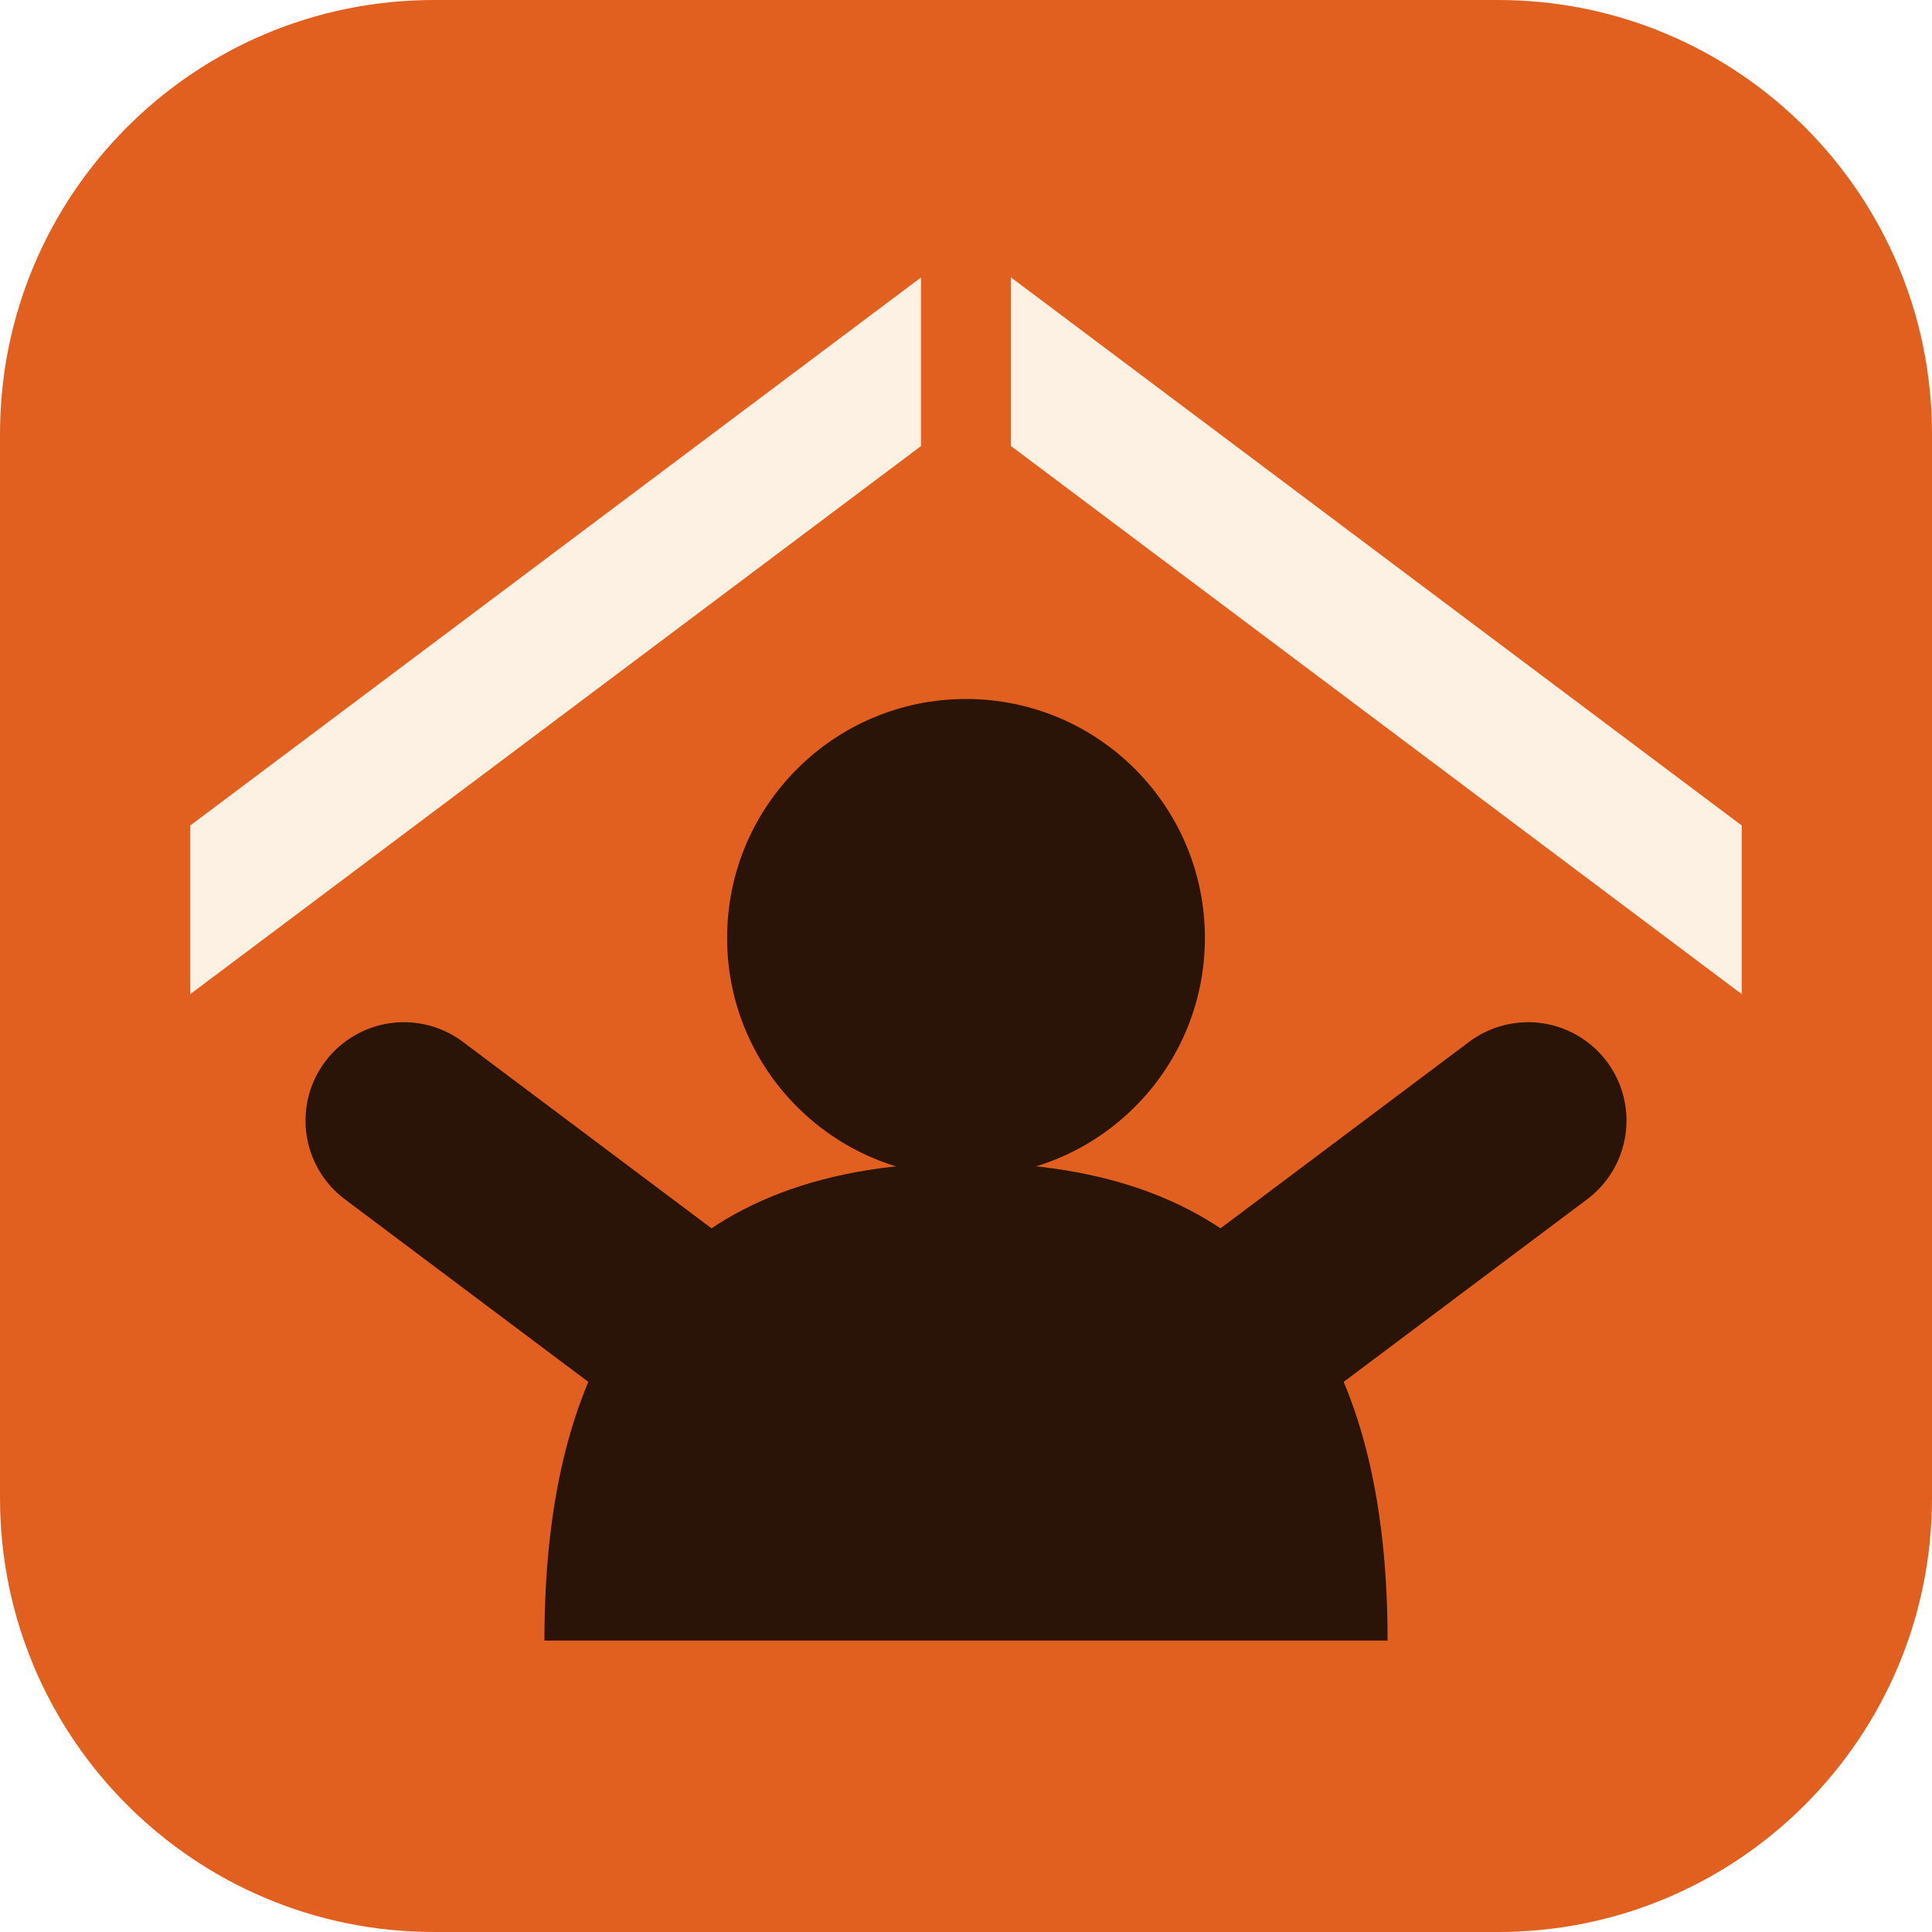
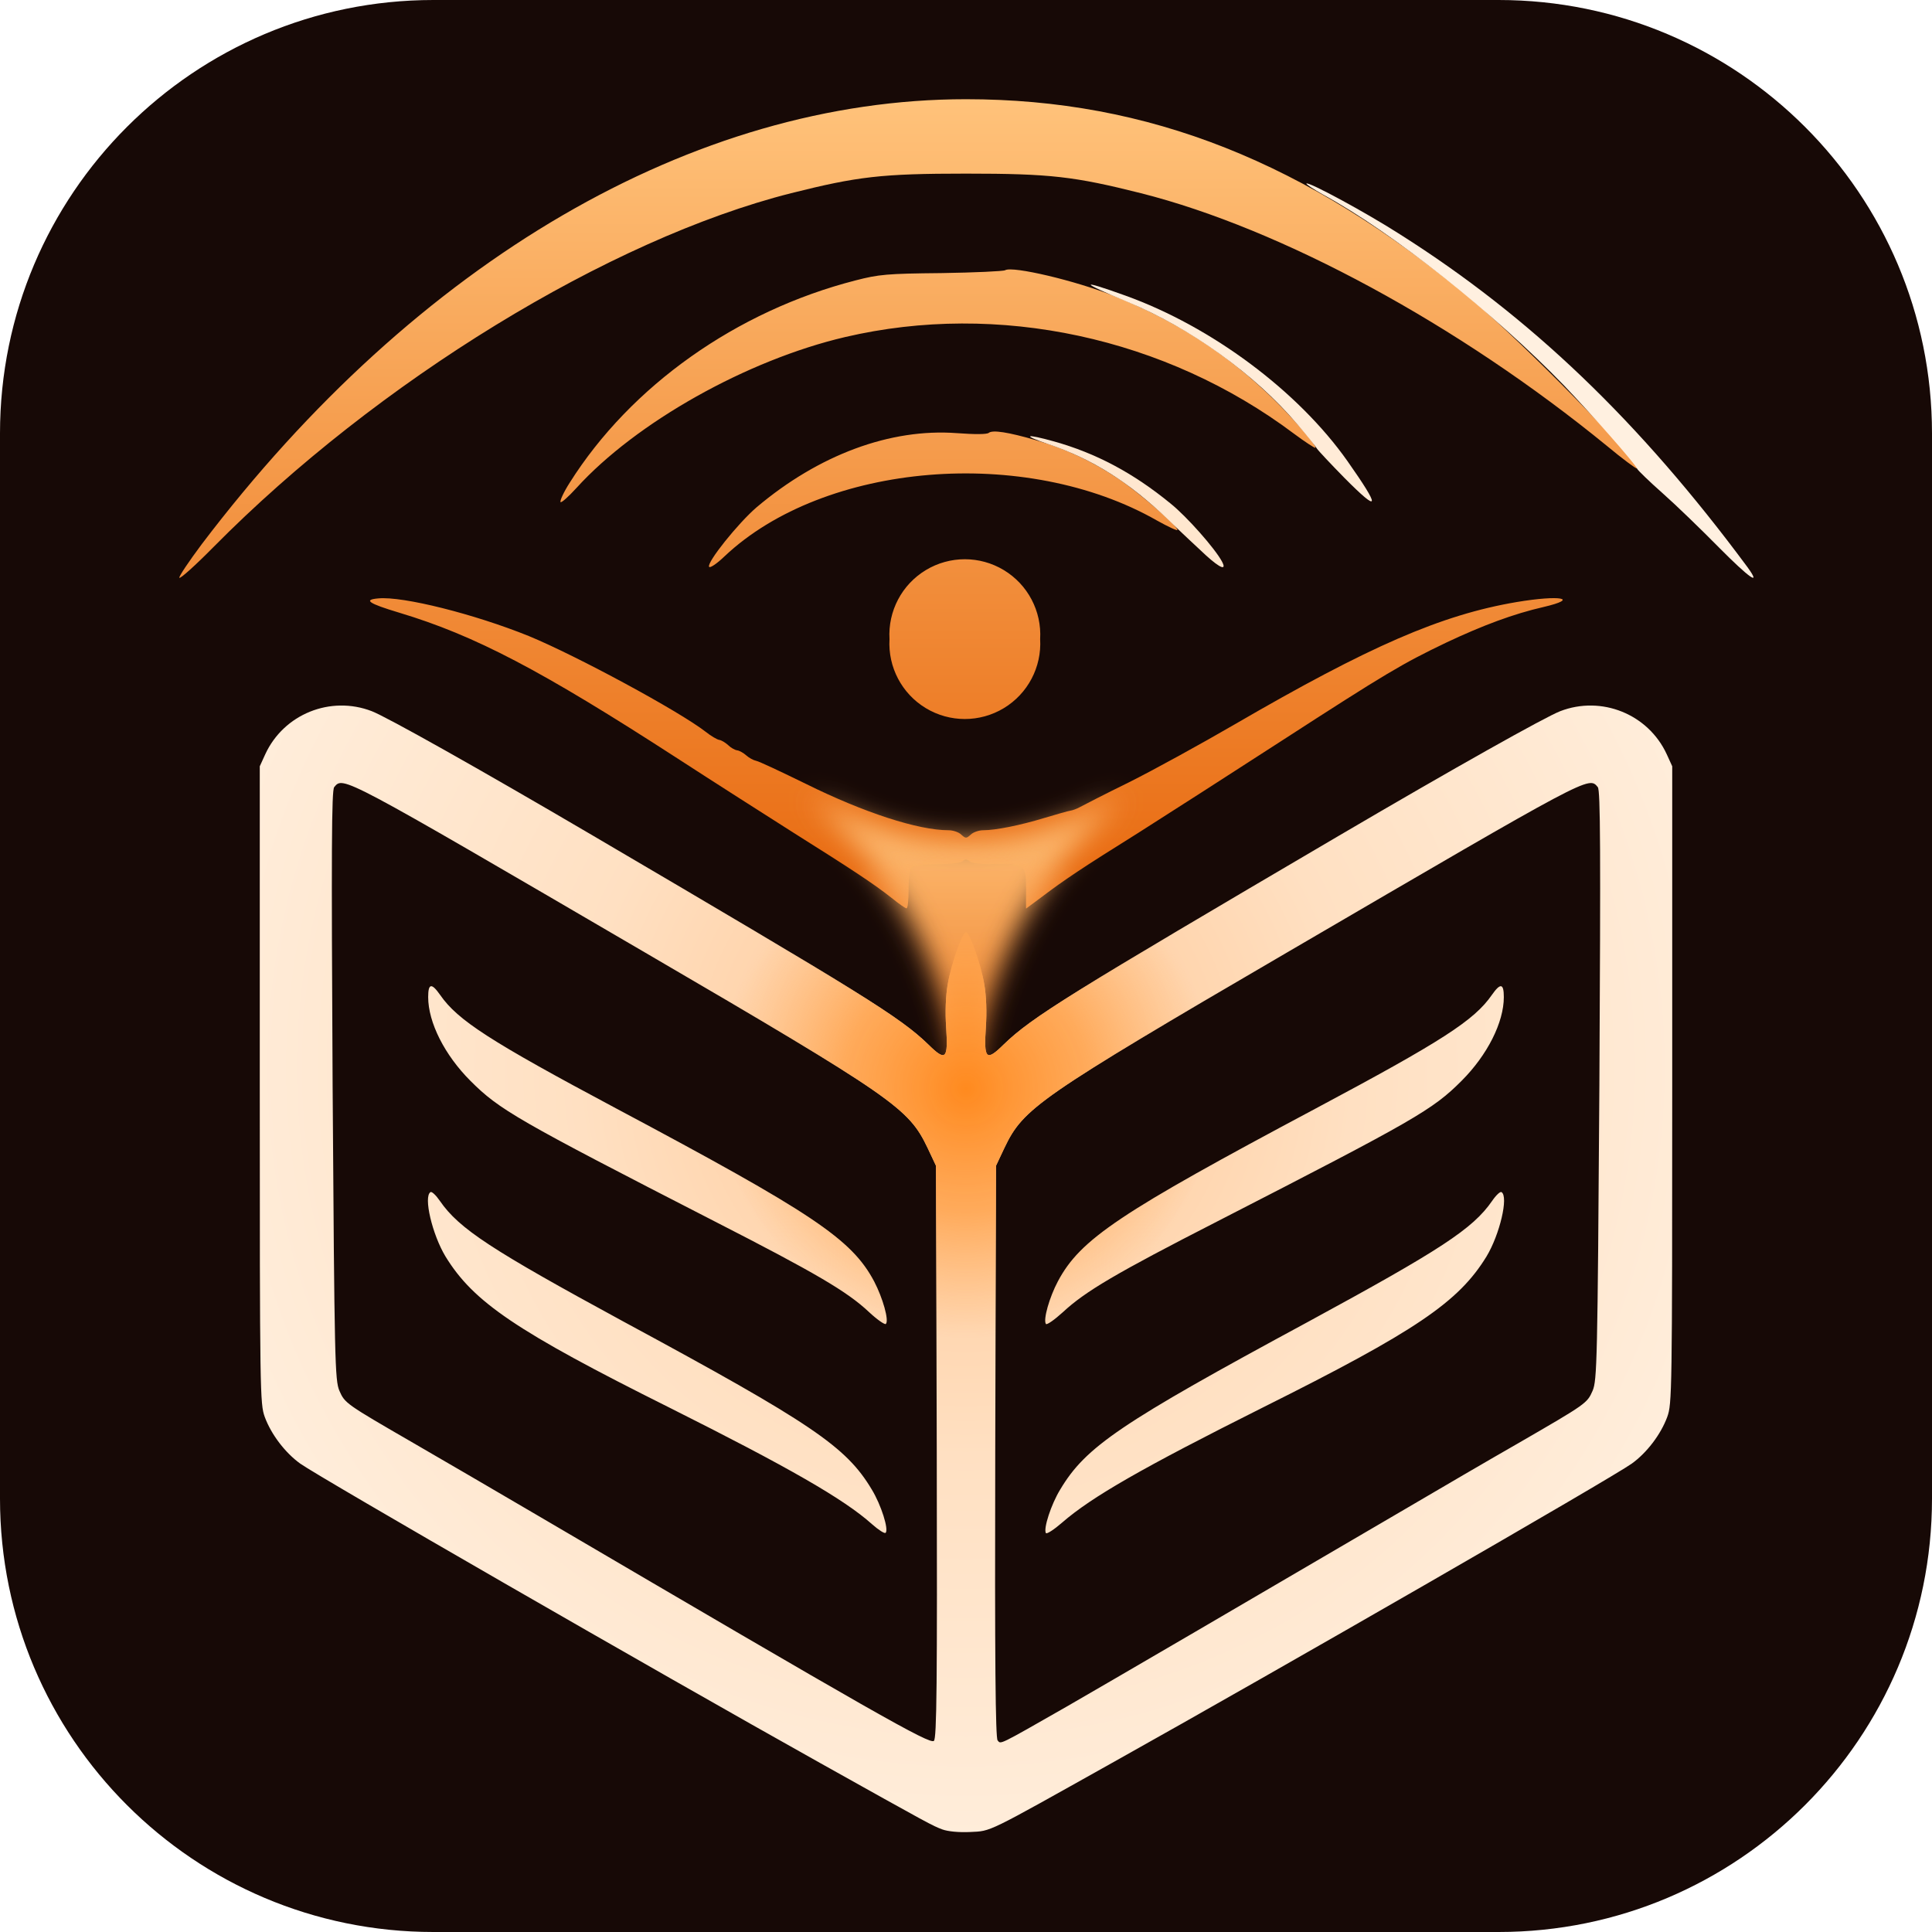
- <svg xmlns="http://www.w3.org/2000/svg" width="24" height="24" viewBox="0 0 512 512">
-   <rect width="512" height="512" rx="115" fill="#e2601f" />
-   <svg x="40" y="40" width="432" height="432" viewBox="3 8 58 58" fill="none" stroke="#2a1408" stroke-width="0" stroke-linecap="round" stroke-linejoin="round">
-     <path d="M30.4 12.5 L4.4 32 L4.4 38 L30.4 18.5 Z" fill="#fdf1e4" />
-     <path d="M33.6 12.5 L59.6 32 L59.6 38 L33.6 18.5 Z" fill="#fdf1e4" />
-     <circle cx="32" cy="36" r="8.5" fill="#2a1408" />
-     <path d="M17 61 Q17 44 32 44 Q47 44 47 61 Z" fill="#2a1408" />
-     <path d="M22 50 L12 42.5" stroke="#2a1408" stroke-width="7" stroke-linecap="round" />
-     <path d="M42 50 L52 42.5" stroke="#2a1408" stroke-width="7" stroke-linecap="round" />
-   </svg>
+ <svg xmlns="http://www.w3.org/2000/svg" width="24" height="24" viewBox="142 131 740 740">
+   <rect x="142" y="131" width="740" height="740" rx="166" fill="#170906" />
+   <defs>
+     <linearGradient id="ember" x1="0" y1="0" x2="0" y2="1">
+       <stop offset="0" stop-color="#FFC27A" />
+       <stop offset="1" stop-color="#E8690F" />
+     </linearGradient>
+     <radialGradient id="pages" cx="512" cy="540" r="330" gradientUnits="userSpaceOnUse">
+       <stop offset="0" stop-color="#FFC48F" />
+       <stop offset="0.45" stop-color="#FFE0C2" />
+       <stop offset="1" stop-color="#FFF0E0" />
+     </radialGradient>
+     <radialGradient id="hot" cx="512" cy="548" r="95" gradientUnits="userSpaceOnUse">
+       <stop offset="0" stop-color="#FF8A1F" />
+       <stop offset="0.5" stop-color="#FFA24A" stop-opacity="0.8" />
+       <stop offset="1" stop-color="#FFB266" stop-opacity="0" />
+     </radialGradient>
+     <filter id="soft" x="-50%" y="-50%" width="200%" height="200%">
+       <feGaussianBlur stdDeviation="5" />
+     </filter>
+     <filter id="glow" x="-20%" y="-20%" width="140%" height="140%">
+       <feGaussianBlur stdDeviation="18" />
+     </filter>
+   </defs>
+   <g fill="url(#ember)" fill-rule="evenodd">
+     <path d="M483.5,474.9 C476.5,469.4 468.4,464.1 446.0,450.0 C435.3,443.2 415.2,430.4 401.5,421.5 C349.3,387.7 323.9,374.4 295.0,365.7 C283.0,362.1 281.1,360.7 286.9,360.2 C296.3,359.3 323.7,366.2 344.5,374.6 C362.5,382.0 402.0,403.3 412.3,411.3 C414.3,412.9 416.7,414.3 417.5,414.4 C418.3,414.5 419.8,415.4 420.9,416.4 C421.9,417.4 423.5,418.3 424.4,418.4 C425.2,418.5 426.8,419.4 427.8,420.3 C428.9,421.3 430.6,422.2 431.6,422.4 C432.7,422.6 441.2,426.6 450.6,431.2 C473.0,442.3 493.7,449.0 505.3,449.0 C507.0,449.0 509.2,449.7 510.2,450.7 C511.9,452.2 512.1,452.2 513.8,450.7 C514.8,449.7 517.0,449.0 518.6,449.0 C523.4,449.0 532.8,447.1 542.0,444.3 C546.7,442.9 551.2,441.6 552.0,441.5 C552.8,441.4 554.4,440.8 555.5,440.2 C556.6,439.6 565.1,435.2 574.5,430.6 C583.9,425.9 602.1,415.9 615.0,408.4 C666.5,378.5 694.0,366.5 722.9,361.6 C739.6,358.8 747.3,360.2 733.2,363.5 C721.8,366.1 710.0,370.5 696.0,377.1 C679.1,385.2 673.0,388.8 632.5,415.0 C613.2,427.5 588.7,443.2 578.0,450.0 C556.7,463.3 549.5,468.1 540.8,474.7 L535.0,479.0 L535.0,471.6 C535.0,462.1 534.5,461.7 523.4,461.9 C517.9,462.1 514.3,461.7 513.4,460.9 C512.3,460.0 511.6,460.0 510.8,460.8 C510.1,461.5 506.2,462.0 501.0,462.0 C495.6,462.0 491.9,462.5 491.2,463.2 C490.5,463.9 490.0,467.4 490.0,471.7 C490.0,475.7 489.7,479.0 489.2,478.9 C488.8,478.9 486.2,477.1 483.5,474.9 Z M210.7,352.3 C210.4,351.9 214.3,346.1 219.3,339.4 C301.7,230.8 407.8,169.0 512.0,169.0 C581.9,169.0 642.4,193.0 705.5,245.6 C725.6,262.4 770.8,308.6 768.9,310.4 C768.7,310.6 763.5,306.8 757.5,301.8 C700.6,255.3 632.8,218.6 579.0,205.0 C553.5,198.6 544.4,197.5 512.0,197.5 C479.6,197.5 470.5,198.6 445.0,205.0 C375.4,222.6 286.6,277.0 223.8,340.5 C216.9,347.5 211.0,352.8 210.7,352.3 Z M413.6,348.1 C412.6,346.5 424.7,331.4 431.8,325.3 C455.6,305.2 483.0,295.0 508.5,296.9 C515.2,297.4 520.0,297.4 520.7,296.8 C522.2,295.6 528.1,296.5 538.8,299.6 C550.0,302.8 560.4,307.7 570.4,314.4 C578.4,319.8 593.0,332.4 593.0,334.0 C593.0,334.4 589.5,332.8 585.2,330.4 C534.8,301.6 457.7,308.0 419.5,344.1 C416.6,346.9 413.9,348.7 413.6,348.1 Z M356.7,323.3 C356.4,322.8 357.9,319.5 360.2,315.9 C383.6,278.8 424.1,250.1 469.7,238.4 C478.6,236.1 481.7,235.8 502.6,235.6 C515.4,235.4 526.3,234.9 527.0,234.5 C529.8,232.8 554.0,238.5 568.8,244.4 C592.8,254.1 611.8,266.4 629.5,283.6 C637.5,291.4 646.5,301.8 645.8,302.5 C645.6,302.7 641.9,300.3 637.6,297.1 C588.4,260.2 524.3,246.4 465.7,260.1 C428.1,268.9 385.6,292.8 362.8,317.9 C359.7,321.3 357.0,323.7 356.7,323.3 Z M482.7,375.8 a28.9,28.9 0 1,0 57.7,0 a28.9,28.9 0 1,0 -57.7,0 Z" />
+   </g>
+   <g fill="url(#pages)" fill-rule="evenodd">
+     <path d="M502.9,831.7 C499.0,830.2 498.9,830.2 456.0,806.2 C393.4,771.2 264.6,697.0 257.0,691.6 C251.3,687.5 245.9,680.5 243.4,673.7 C241.6,668.7 241.5,664.9 241.5,546.5 L241.5,424.5 L243.6,419.9 C250.7,404.5 268.6,397.3 284.4,403.4 C290.3,405.7 324.7,425.0 369.0,451.0 C472.2,511.6 486.8,520.6 497.6,531.1 C504.3,537.7 505.2,536.7 504.4,524.4 C504.0,518.9 504.2,512.6 505.0,508.0 C506.3,500.3 510.6,488.0 512.0,488.0 C513.4,488.0 517.7,500.3 519.0,508.0 C519.8,512.6 520.0,518.9 519.6,524.4 C518.8,536.7 519.7,537.7 526.4,531.1 C537.2,520.6 551.8,511.6 655.0,451.0 C699.3,425.0 733.7,405.7 739.6,403.4 C755.4,397.3 773.3,404.5 780.4,419.9 L782.5,424.5 L782.5,546.5 C782.5,664.9 782.4,668.7 780.6,673.7 C778.1,680.5 772.7,687.5 767.0,691.6 C759.5,697.0 632.4,770.2 568.0,806.2 C519.4,833.4 521.8,832.3 513.6,832.7 C509.2,832.9 505.1,832.5 502.9,831.7 Z M500.8,687.1 L500.5,577.5 L497.3,570.7 C490.0,555.4 484.6,551.6 389.0,495.8 C272.2,427.6 273.5,428.3 270.0,432.5 C269.0,433.8 268.9,456.4 269.4,546.8 C270.1,652.9 270.3,659.7 272.0,663.7 C274.1,668.5 274.4,668.7 300.5,683.8 C310.9,689.8 332.3,702.3 348.0,711.5 C477.5,787.5 498.1,799.2 499.7,797.8 C500.8,796.9 501.0,776.1 500.8,687.1 Z M550.5,784.7 C564.1,776.9 625.4,741.1 678.5,710.0 C692.8,701.6 713.0,689.8 723.5,683.8 C749.6,668.7 749.9,668.5 752.0,663.7 C753.7,659.7 753.9,652.9 754.6,546.8 C755.1,456.4 755.0,433.8 754.0,432.5 C750.5,428.3 751.8,427.6 635.0,495.8 C539.4,551.6 534.0,555.4 526.7,570.7 L523.5,577.5 L523.2,686.9 C523.0,767.9 523.3,796.6 524.1,797.6 C525.4,799.1 523.9,799.9 550.5,784.7 Z M476.0,714.8 C465.3,705.2 444.0,693.0 398.5,670.2 C339.6,640.8 323.3,629.7 312.6,612.2 C307.6,603.9 304.1,589.3 306.9,587.6 C307.4,587.3 309.0,588.8 310.5,591.0 C317.9,601.7 330.2,609.7 381.0,637.3 C453.0,676.2 466.1,685.1 475.9,701.5 C479.5,707.4 482.5,716.9 481.2,718.1 C480.8,718.5 478.5,717.0 476.0,714.8 Z M542.6,718.2 C541.6,716.5 544.6,707.2 548.1,701.5 C557.9,685.1 571.0,676.2 643.0,637.3 C693.8,609.7 706.1,601.7 713.5,591.0 C715.0,588.8 716.6,587.3 717.1,587.6 C719.9,589.3 716.4,603.9 711.4,612.2 C700.7,629.7 684.4,640.8 625.5,670.2 C579.6,693.2 560.2,704.3 548.8,714.2 C545.7,716.9 542.9,718.7 542.6,718.2 Z M474.8,633.5 C466.5,625.7 454.6,618.7 415.5,598.7 C339.9,559.9 333.3,556.1 322.2,545.0 C312.3,535.1 306.0,522.6 306.0,512.9 C306.0,507.6 307.3,507.4 310.6,512.1 C317.3,521.8 329.7,529.8 377.9,555.5 C453.2,595.6 468.2,605.6 476.8,621.8 C480.1,628.1 482.6,636.8 481.3,638.1 C480.9,638.5 477.9,636.4 474.8,633.5 Z M542.6,638.1 C541.5,636.4 544.0,627.8 547.2,621.8 C555.8,605.6 570.8,595.6 646.1,555.5 C694.3,529.8 706.7,521.8 713.4,512.1 C716.7,507.4 718.0,507.6 718.0,512.9 C718.0,522.6 711.7,535.1 701.8,545.0 C690.7,556.1 684.1,559.9 608.5,598.7 C569.4,618.7 557.7,625.6 549.1,633.6 C545.8,636.6 542.9,638.6 542.6,638.1 Z M800.3,340.6 C793.6,333.8 784.0,324.5 778.8,319.9 C773.7,315.4 769.3,311.1 769.1,310.6 C768.4,308.7 751.8,289.9 741.2,278.8 C714.1,250.8 675.5,220.1 648.7,205.5 C645.0,203.4 642.1,201.5 642.4,201.3 C643.2,200.5 665.2,212.4 678.3,220.8 C728.2,252.4 769.9,292.3 811.3,348.2 C816.9,355.9 812.0,352.4 800.3,340.6 Z M604.0,343.8 C601.0,341.0 594.4,334.9 589.5,330.1 C574.5,315.7 560.4,306.8 543.5,301.1 C533.2,297.6 534.7,297.0 545.8,300.1 C561.8,304.6 576.0,312.1 590.4,323.9 C596.6,328.9 607.3,341.0 610.0,346.0 C612.0,349.7 609.4,348.7 604.0,343.8 Z M657.0,314.1 C651.8,308.8 647.0,303.7 646.4,302.8 C645.8,301.8 642.4,297.6 638.9,293.5 C622.7,274.4 597.8,256.5 573.8,246.6 C555.5,239.0 555.0,237.7 573.0,244.2 C606.1,256.1 639.2,280.8 658.1,307.6 C670.9,325.8 670.6,327.8 657.0,314.1 Z" />
+   </g>
+   <path id="flame" filter="url(#soft)" fill="url(#ember)" d="M452,436 Q512,490 512,575 Q512,490 572,436 Q512,470 452,436 Z" />
+   <clipPath id="markclip">
+     <path fill-rule="evenodd" d="M502.9,831.7 C499.0,830.2 498.9,830.2 456.0,806.2 C393.4,771.2 264.6,697.0 257.0,691.6 C251.3,687.5 245.9,680.5 243.4,673.7 C241.6,668.7 241.5,664.9 241.5,546.5 L241.5,424.5 L243.6,419.9 C250.7,404.5 268.6,397.3 284.4,403.4 C290.3,405.7 324.7,425.0 369.0,451.0 C472.2,511.6 486.8,520.6 497.6,531.1 C504.3,537.7 505.2,536.7 504.4,524.4 C504.0,518.9 504.2,512.6 505.0,508.0 C506.3,500.3 510.6,488.0 512.0,488.0 C513.4,488.0 517.7,500.3 519.0,508.0 C519.8,512.6 520.0,518.9 519.6,524.4 C518.8,536.7 519.7,537.7 526.4,531.1 C537.2,520.6 551.8,511.6 655.0,451.0 C699.3,425.0 733.7,405.7 739.6,403.4 C755.4,397.3 773.3,404.5 780.4,419.9 L782.5,424.5 L782.5,546.5 C782.5,664.9 782.4,668.7 780.6,673.7 C778.1,680.5 772.7,687.5 767.0,691.6 C759.5,697.0 632.4,770.2 568.0,806.2 C519.4,833.4 521.8,832.3 513.6,832.7 C509.2,832.9 505.1,832.5 502.9,831.7 Z M500.8,687.1 L500.5,577.5 L497.3,570.7 C490.0,555.4 484.6,551.6 389.0,495.8 C272.2,427.6 273.5,428.3 270.0,432.5 C269.0,433.8 268.9,456.4 269.4,546.8 C270.1,652.9 270.3,659.7 272.0,663.7 C274.1,668.5 274.4,668.7 300.5,683.8 C310.9,689.8 332.3,702.3 348.0,711.5 C477.5,787.5 498.1,799.2 499.7,797.8 C500.8,796.9 501.0,776.1 500.8,687.1 Z M550.5,784.7 C564.1,776.9 625.4,741.1 678.5,710.0 C692.8,701.6 713.0,689.8 723.5,683.8 C749.6,668.7 749.9,668.5 752.0,663.7 C753.7,659.7 753.9,652.9 754.6,546.8 C755.1,456.4 755.0,433.8 754.0,432.5 C750.5,428.3 751.8,427.6 635.0,495.8 C539.4,551.6 534.0,555.4 526.7,570.7 L523.5,577.5 L523.2,686.9 C523.0,767.9 523.3,796.6 524.1,797.6 C525.4,799.1 523.9,799.9 550.5,784.7 Z M476.0,714.8 C465.3,705.2 444.0,693.0 398.5,670.2 C339.6,640.8 323.3,629.7 312.6,612.2 C307.6,603.9 304.1,589.3 306.9,587.6 C307.4,587.3 309.0,588.8 310.5,591.0 C317.9,601.7 330.2,609.7 381.0,637.3 C453.0,676.2 466.1,685.1 475.9,701.5 C479.5,707.4 482.5,716.9 481.2,718.1 C480.8,718.5 478.5,717.0 476.0,714.8 Z M542.6,718.2 C541.6,716.5 544.6,707.2 548.1,701.5 C557.9,685.1 571.0,676.2 643.0,637.3 C693.8,609.7 706.1,601.7 713.5,591.0 C715.0,588.8 716.6,587.3 717.1,587.6 C719.9,589.3 716.4,603.9 711.4,612.2 C700.7,629.7 684.4,640.8 625.5,670.2 C579.6,693.2 560.2,704.3 548.8,714.2 C545.7,716.9 542.9,718.7 542.6,718.2 Z M474.8,633.5 C466.5,625.7 454.6,618.7 415.5,598.7 C339.9,559.9 333.3,556.1 322.2,545.0 C312.3,535.1 306.0,522.6 306.0,512.9 C306.0,507.6 307.3,507.4 310.6,512.1 C317.3,521.8 329.7,529.8 377.9,555.5 C453.2,595.6 468.2,605.6 476.8,621.8 C480.1,628.1 482.6,636.8 481.3,638.1 C480.9,638.5 477.9,636.4 474.8,633.5 Z M542.6,638.1 C541.5,636.4 544.0,627.8 547.2,621.8 C555.8,605.6 570.8,595.6 646.1,555.5 C694.3,529.8 706.7,521.8 713.4,512.1 C716.7,507.4 718.0,507.6 718.0,512.9 C718.0,522.6 711.7,535.1 701.8,545.0 C690.7,556.1 684.1,559.9 608.5,598.7 C569.4,618.7 557.7,625.6 549.1,633.6 C545.8,636.6 542.9,638.6 542.6,638.1 Z M800.3,340.6 C793.6,333.8 784.0,324.5 778.8,319.9 C773.7,315.4 769.3,311.1 769.1,310.6 C768.4,308.7 751.8,289.9 741.2,278.8 C714.1,250.8 675.5,220.1 648.7,205.5 C645.0,203.4 642.1,201.5 642.4,201.3 C643.2,200.5 665.2,212.4 678.3,220.8 C728.2,252.4 769.9,292.3 811.3,348.2 C816.9,355.9 812.0,352.4 800.3,340.6 Z M604.0,343.8 C601.0,341.0 594.4,334.9 589.5,330.1 C574.5,315.7 560.4,306.8 543.5,301.1 C533.2,297.6 534.7,297.0 545.8,300.1 C561.8,304.6 576.0,312.1 590.4,323.9 C596.6,328.9 607.3,341.0 610.0,346.0 C612.0,349.7 609.4,348.7 604.0,343.8 Z M657.0,314.1 C651.8,308.8 647.0,303.7 646.4,302.8 C645.8,301.8 642.4,297.6 638.9,293.5 C622.7,274.4 597.8,256.5 573.8,246.6 C555.5,239.0 555.0,237.7 573.0,244.2 C606.1,256.1 639.2,280.8 658.1,307.6 C670.9,325.8 670.6,327.8 657.0,314.1 Z M483.5,474.9 C476.5,469.4 468.4,464.1 446.0,450.0 C435.3,443.2 415.2,430.4 401.5,421.5 C349.3,387.7 323.9,374.4 295.0,365.7 C283.0,362.1 281.1,360.7 286.9,360.2 C296.3,359.3 323.7,366.2 344.5,374.6 C362.5,382.0 402.0,403.3 412.3,411.3 C414.3,412.9 416.7,414.3 417.5,414.4 C418.3,414.5 419.8,415.4 420.9,416.4 C421.9,417.4 423.5,418.3 424.4,418.4 C425.2,418.5 426.8,419.4 427.8,420.3 C428.9,421.3 430.6,422.2 431.6,422.4 C432.7,422.6 441.2,426.6 450.6,431.2 C473.0,442.3 493.7,449.0 505.3,449.0 C507.0,449.0 509.2,449.7 510.2,450.7 C511.9,452.2 512.1,452.2 513.8,450.7 C514.8,449.7 517.0,449.0 518.6,449.0 C523.4,449.0 532.8,447.1 542.0,444.3 C546.7,442.9 551.2,441.6 552.0,441.5 C552.8,441.4 554.4,440.8 555.5,440.2 C556.6,439.6 565.1,435.2 574.5,430.6 C583.9,425.9 602.1,415.9 615.0,408.4 C666.5,378.5 694.0,366.5 722.9,361.6 C739.6,358.8 747.3,360.2 733.2,363.5 C721.8,366.1 710.0,370.5 696.0,377.1 C679.1,385.2 673.0,388.8 632.5,415.0 C613.2,427.5 588.7,443.2 578.0,450.0 C556.7,463.3 549.5,468.1 540.8,474.7 L535.0,479.0 L535.0,471.6 C535.0,462.1 534.5,461.7 523.4,461.9 C517.9,462.1 514.3,461.7 513.4,460.9 C512.3,460.0 511.6,460.0 510.8,460.8 C510.1,461.5 506.2,462.0 501.0,462.0 C495.6,462.0 491.9,462.5 491.2,463.2 C490.5,463.9 490.0,467.4 490.0,471.7 C490.0,475.7 489.7,479.0 489.2,478.9 C488.8,478.9 486.2,477.1 483.5,474.9 Z M210.7,352.3 C210.4,351.9 214.3,346.1 219.3,339.4 C301.7,230.8 407.8,169.0 512.0,169.0 C581.9,169.0 642.4,193.0 705.5,245.6 C725.6,262.4 770.8,308.6 768.9,310.4 C768.7,310.6 763.5,306.8 757.5,301.8 C700.6,255.3 632.8,218.6 579.0,205.0 C553.5,198.6 544.4,197.5 512.0,197.5 C479.6,197.5 470.5,198.6 445.0,205.0 C375.4,222.6 286.6,277.0 223.8,340.5 C216.9,347.5 211.0,352.8 210.7,352.3 Z M413.6,348.1 C412.6,346.5 424.7,331.4 431.8,325.3 C455.6,305.2 483.0,295.0 508.5,296.9 C515.2,297.4 520.0,297.4 520.7,296.8 C522.2,295.6 528.1,296.5 538.8,299.6 C550.0,302.8 560.4,307.7 570.4,314.4 C578.4,319.8 593.0,332.4 593.0,334.0 C593.0,334.4 589.5,332.8 585.2,330.4 C534.8,301.6 457.7,308.0 419.5,344.1 C416.6,346.9 413.9,348.7 413.6,348.1 Z M356.7,323.3 C356.4,322.8 357.9,319.5 360.2,315.9 C383.6,278.8 424.1,250.1 469.7,238.4 C478.6,236.1 481.7,235.8 502.6,235.6 C515.4,235.4 526.3,234.9 527.0,234.5 C529.8,232.8 554.0,238.5 568.8,244.4 C592.8,254.1 611.8,266.4 629.5,283.6 C637.5,291.4 646.5,301.8 645.8,302.5 C645.6,302.7 641.9,300.3 637.6,297.1 C588.4,260.2 524.3,246.4 465.7,260.1 C428.1,268.9 385.6,292.8 362.8,317.9 C359.7,321.3 357.0,323.7 356.7,323.3 Z M482.7,375.8 a28.9,28.9 0 1,0 57.7,0 a28.9,28.9 0 1,0 -57.7,0 Z" />
+   </clipPath>
+   <circle cx="512" cy="548" r="95" fill="url(#hot)" clip-path="url(#markclip)" />
</svg>
